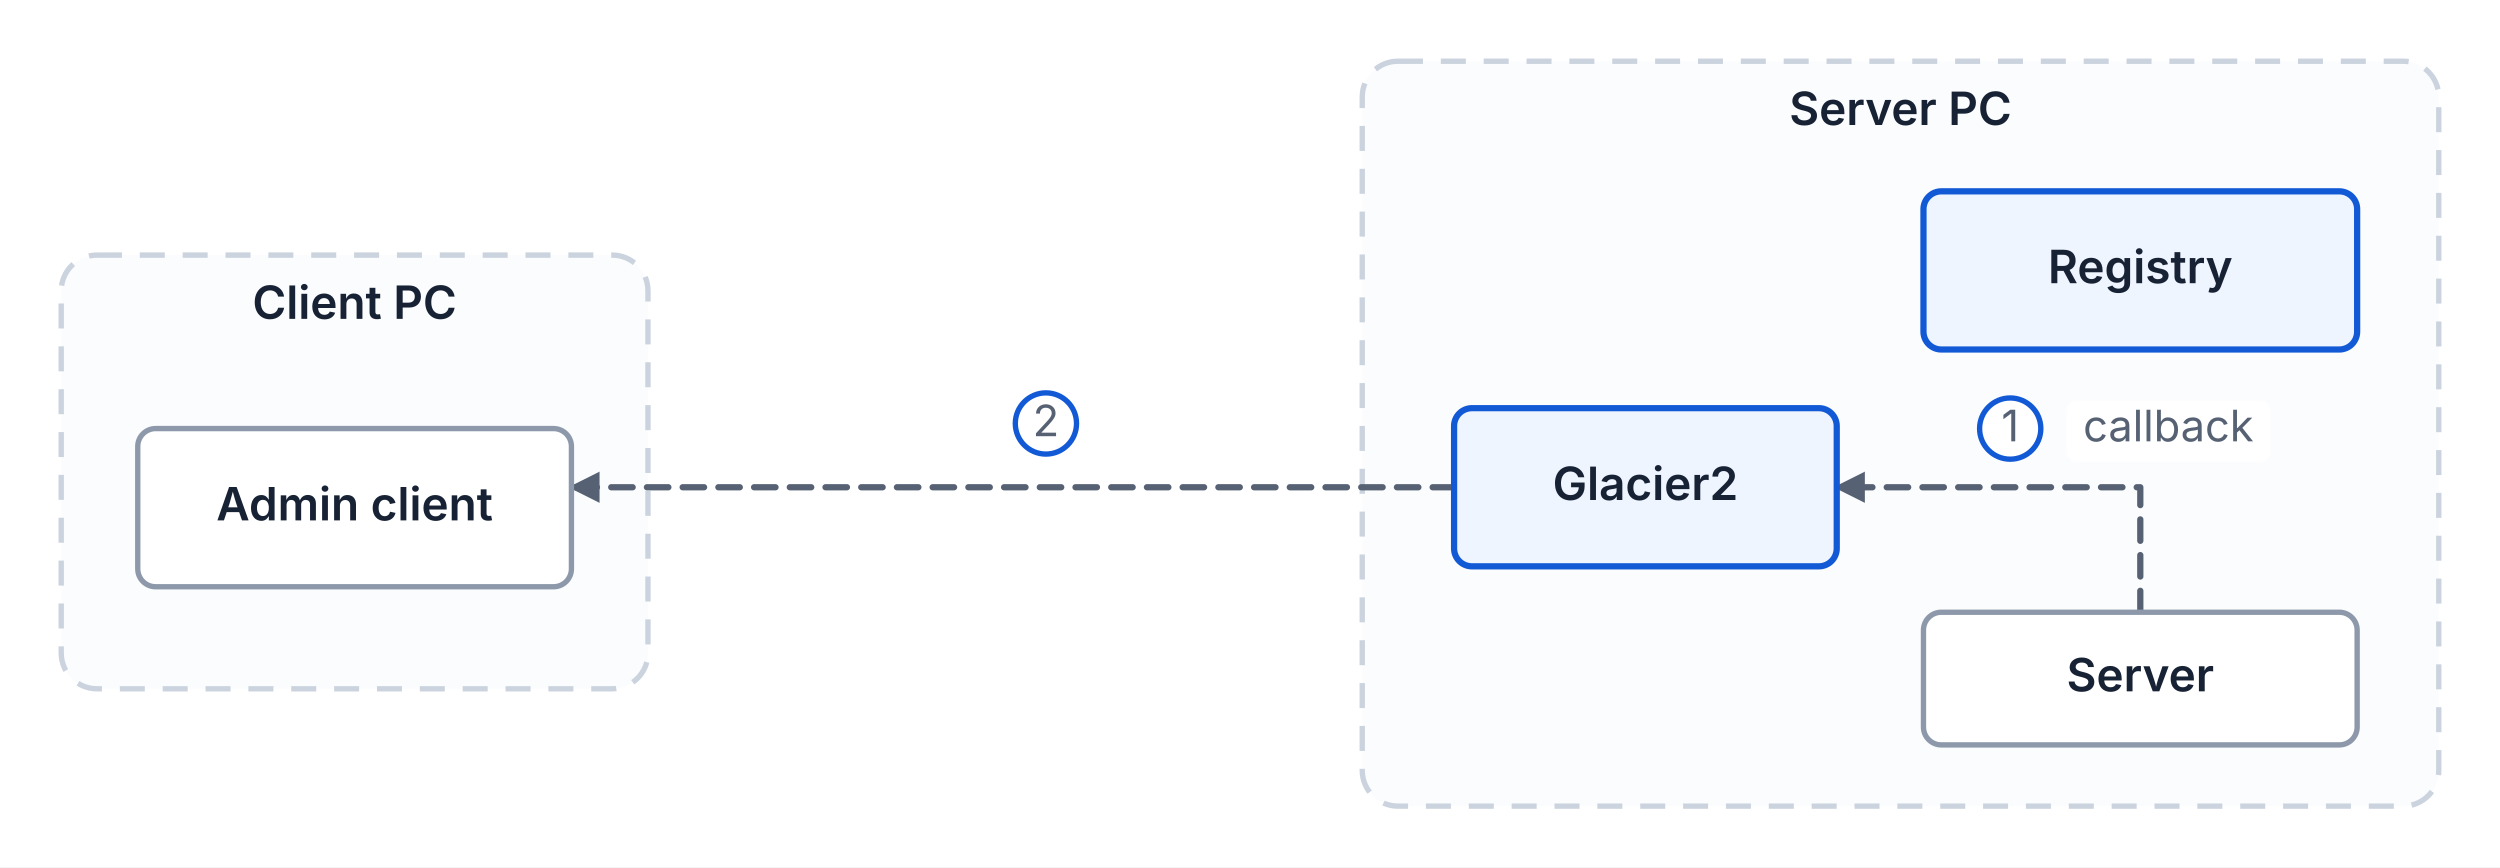
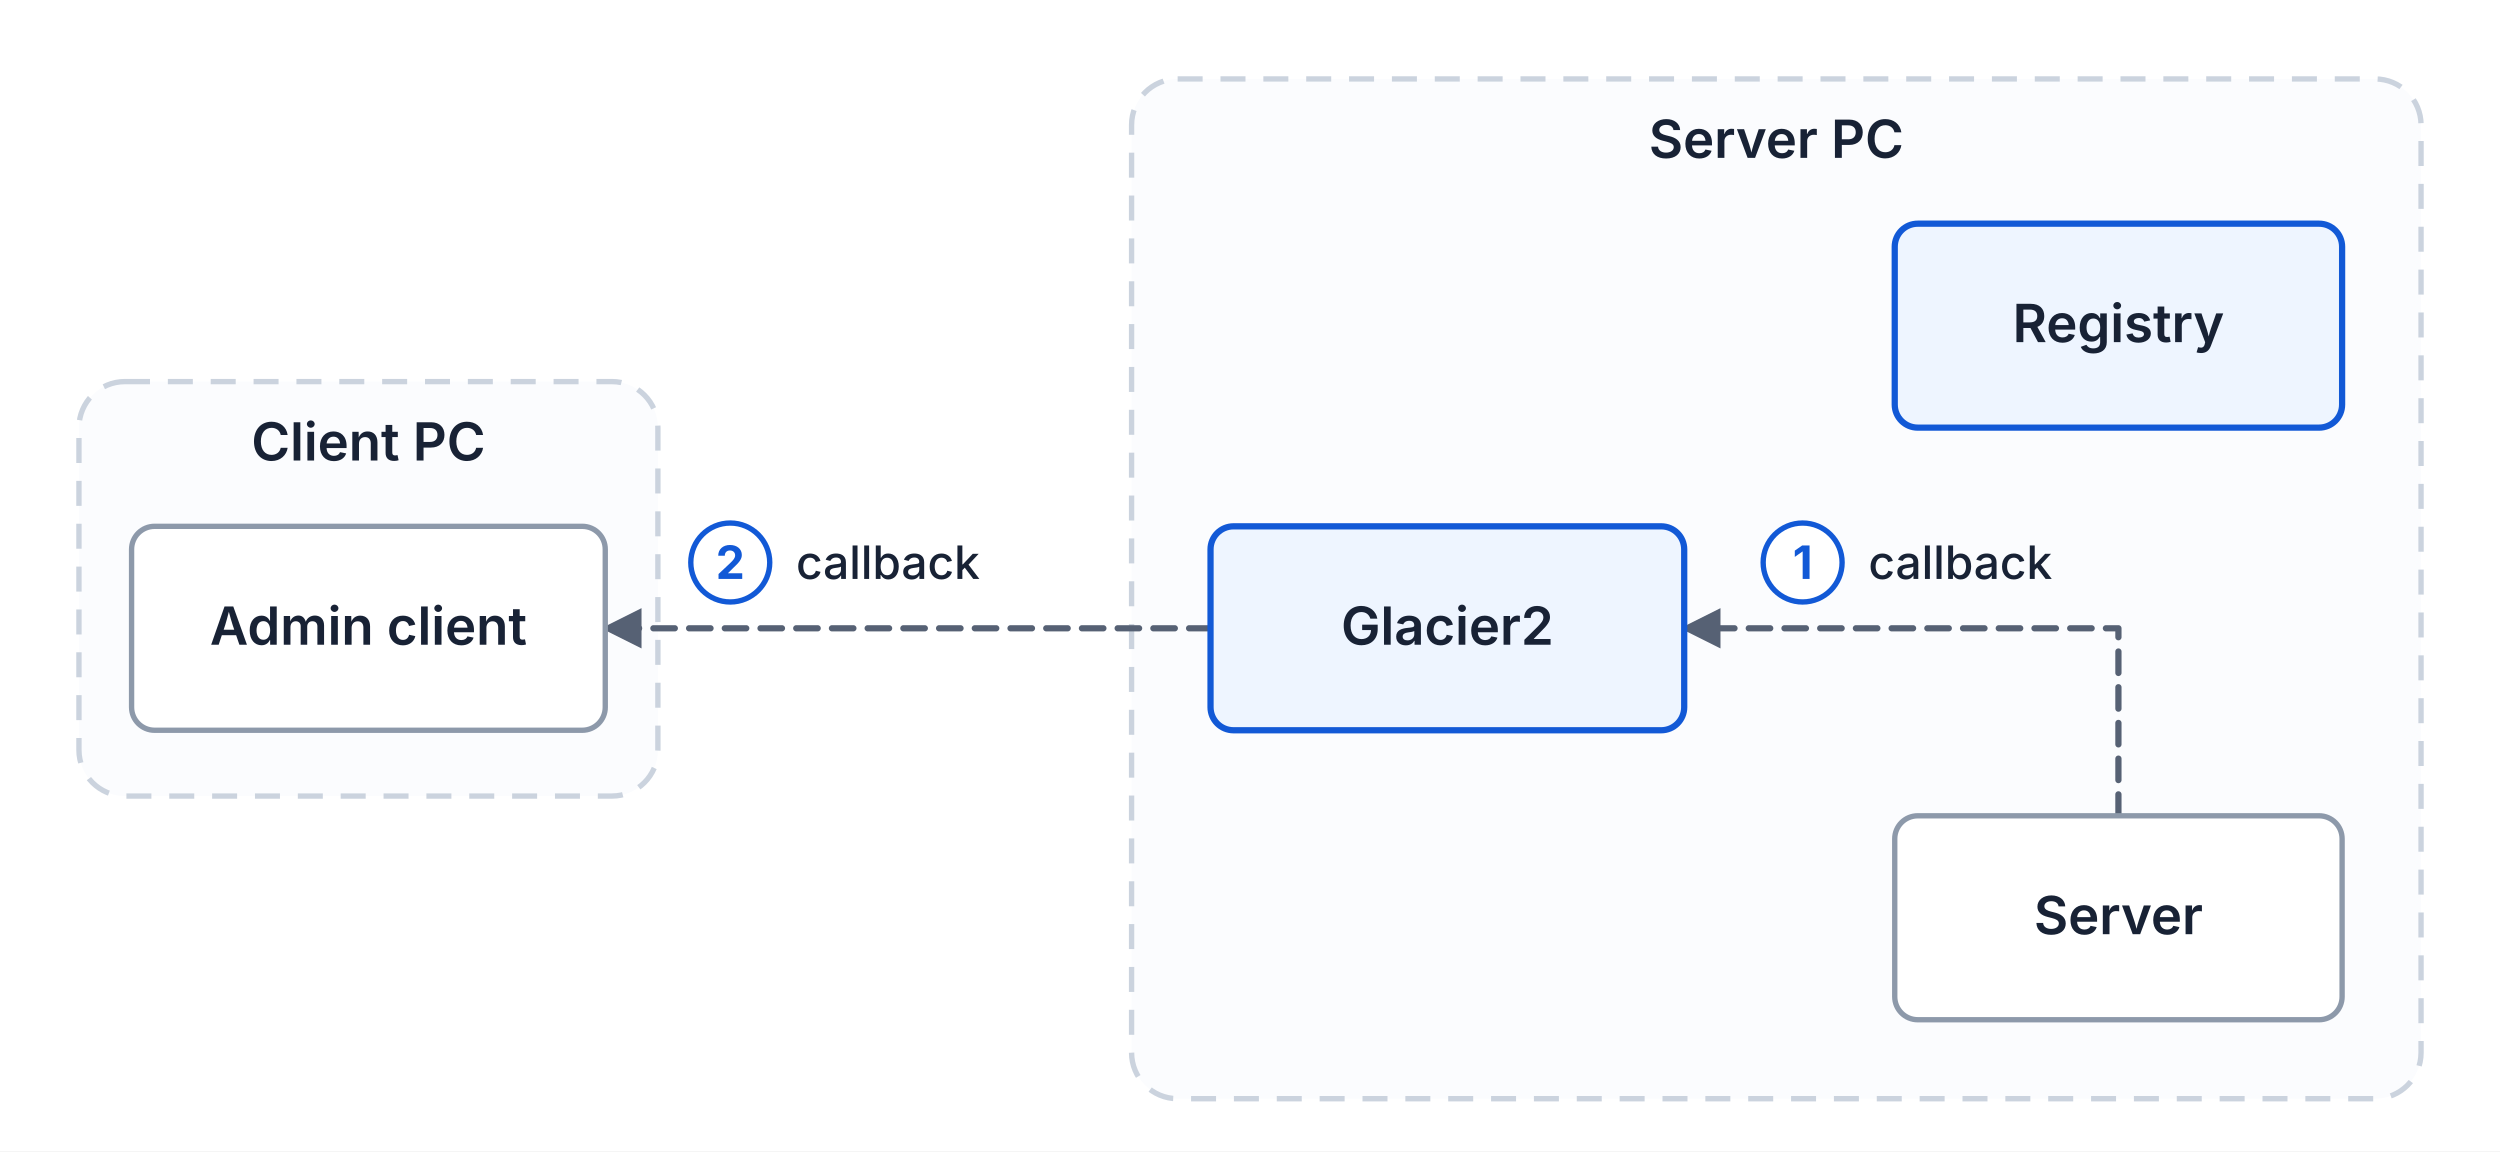
- <svg xmlns="http://www.w3.org/2000/svg" width="700" height="242.86" viewBox="0 0 980 340" role="img" aria-labelledby="title description">
+ <svg xmlns="http://www.w3.org/2000/svg" width="700" height="322.37" viewBox="0 0 760 350" role="img" aria-labelledby="title description">
  <defs>
    <marker id="arrow" viewBox="0 0 8 8" refX="7.2" refY="4" markerWidth="7" markerHeight="7" orient="auto-start-reverse">
      <path d="M 0 0 L 8 4 L 0 8 Z" fill="#566174" />
    </marker>
-     <circle id="step-badge-shape" cx="0" cy="0" r="12" fill="#ffffff" stroke="#1259d6" stroke-width="1.5" vector-effect="non-scaling-stroke" />
+     <g id="step-badge-shape">
+       <circle class="step-badge" cx="0" cy="0" r="12" vector-effect="non-scaling-stroke" />
+     </g>
  </defs>
  <style>
    text {
      fill: #182235;
      font-family: Inter, ui-sans-serif, system-ui, -apple-system, BlinkMacSystemFont, "Segoe UI", sans-serif;
    }
-     .label {
-       font-size: 18px;
-       font-weight: 600;
-       text-anchor: middle;
+ 
+     .process-boundary {
+       fill: #fbfcfe;
+       stroke: #cbd3de;
+       stroke-dasharray: 7 5;
+       stroke-width: 1.5;
    }
-     .annotation {
-       fill: #566174;
-       font-size: 17px;
-       text-anchor: middle;
-     }
-     .application {
+ 
+     .component {
      fill: #ffffff;
      stroke: #8d99aa;
      stroke-width: 1.5;
    }
-     .runtime {
+ 
+     .service {
      fill: #eef5ff;
      stroke: #1259d6;
      stroke-width: 1.75;
    }
-     .boundary {
-       fill: #fbfcfe;
-       stroke: #cbd3de;
-       stroke-width: 1.5;
-       stroke-dasharray: 7 5;
-     }
+ 
    .connector {
      fill: none;
      stroke: #566174;
-       stroke-width: 1.75;
      stroke-linecap: round;
      stroke-linejoin: round;
+       stroke-width: 1.75;
    }
+ 
+     .one-way,
+     .callback {
+       marker-end: url(#arrow);
+     }
+ 
    .callback {
      stroke-dasharray: 6 4;
-       marker-end: url(#arrow);
+     }
+ 
+     .label-knockout {
+       fill: #ffffff;
+     }
+ 
+     .process-title,
+     .component-label {
+       font-size: 16px;
+       font-weight: 600;
+       text-anchor: middle;
+     }
+ 
+     .connector-label {
+       fill: #182235;
+       font-size: 14px;
+       font-weight: 500;
+     }
+ 
+     .code {
+       font-family: ui-monospace, SFMono-Regular, Menlo, Monaco, Consolas, "Liberation Mono", monospace;
+     }
+ 
+     .step-badge {
+       fill: #ffffff;
+       stroke: #1259d6;
+       stroke-width: 1.5;
+     }
+ 
+     .step-number {
+       fill: #1259d6;
+       font-size: 14px;
+       font-weight: 700;
+       text-anchor: middle;
    }
  </style>
-   <rect width="980" height="340" fill="#ffffff" />
+   <rect width="760" height="350" fill="#ffffff" />
  <g id="boundaries" aria-hidden="true">
-     <rect class="boundary" x="24" y="100" width="230" height="170" rx="14" vector-effect="non-scaling-stroke" />
-     <rect class="boundary" x="534" y="24" width="422" height="292" rx="14" vector-effect="non-scaling-stroke" />
+     <rect class="process-boundary" x="24" y="116" width="176" height="126" rx="14" vector-effect="non-scaling-stroke" />
+     <rect class="process-boundary" x="344" y="24" width="392" height="310" rx="14" vector-effect="non-scaling-stroke" />
  </g>
  <g id="connectors" aria-hidden="true">
-     <path class="connector callback" d="M 839 240 V 191 H 720" vector-effect="non-scaling-stroke" />
-     <path class="connector callback" d="M 570 191 L 224 191" vector-effect="non-scaling-stroke" />
+     <path class="connector callback" d="M 644 248 V 191 H 512" vector-effect="non-scaling-stroke" />
+     <path class="connector callback" d="M 368 191 H 184" vector-effect="non-scaling-stroke" />
  </g>
  <g id="components" aria-hidden="true">
-     <rect class="application" x="54" y="168" width="170" height="62" rx="7" vector-effect="non-scaling-stroke" />
-     <rect class="runtime" x="754" y="75" width="170" height="62" rx="7" vector-effect="non-scaling-stroke" />
-     <rect class="runtime" x="570" y="160" width="150" height="62" rx="7" vector-effect="non-scaling-stroke" />
-     <rect class="application" x="754" y="240" width="170" height="52" rx="7" vector-effect="non-scaling-stroke" />
+     <rect class="component" x="40" y="160" width="144" height="62" rx="7" vector-effect="non-scaling-stroke" />
+     <rect class="service" x="576" y="68" width="136" height="62" rx="7" vector-effect="non-scaling-stroke" />
+     <rect class="service" x="368" y="160" width="144" height="62" rx="7" vector-effect="non-scaling-stroke" />
+     <rect class="component" x="576" y="248" width="136" height="62" rx="7" vector-effect="non-scaling-stroke" />
  </g>
  <g id="labels">
-     <text class="label" x="139.0" y="125">Client PC</text>
-     <text class="label" x="139.0" y="204.0">Admin client</text>
-     <text class="label" x="745.0" y="49">Server PC</text>
-     <text class="label" x="839.0" y="111.0">Registry</text>
-     <text class="label" x="645.0" y="196.0">Glacier2</text>
-     <text class="label" x="839.0" y="271.0">Server</text>
-     <use href="#step-badge-shape" x="788" y="168" />
-     <text class="annotation" x="788" y="173">1</text>
-     <rect x="810.0" y="157" width="80" height="24" rx="4" fill="#ffffff" />
-     <text class="annotation" x="850" y="173">callback</text>
-     <use href="#step-badge-shape" x="410" y="166" />
-     <text class="annotation" x="410" y="171">2</text>
+     <text class="process-title" x="112" y="140">Client PC</text>
+     <text class="component-label" x="112" y="196">Admin client</text>
+     <text class="process-title" x="540" y="48">Server PC</text>
+     <text class="component-label" x="644" y="104">Registry</text>
+     <text class="component-label" x="440" y="196">Glacier2</text>
+     <text class="component-label" x="644" y="284">Server</text>
+     <use href="#step-badge-shape" transform="translate(222 171)" />
+     <text class="step-number" x="222" y="176">2</text>
+     <text class="connector-label" x="242" y="176">callback</text>
+     <use href="#step-badge-shape" transform="translate(548 171)" />
+     <text class="step-number" x="548" y="176">1</text>
+     <text class="connector-label" x="568" y="176">callback</text>
  </g>
</svg>
